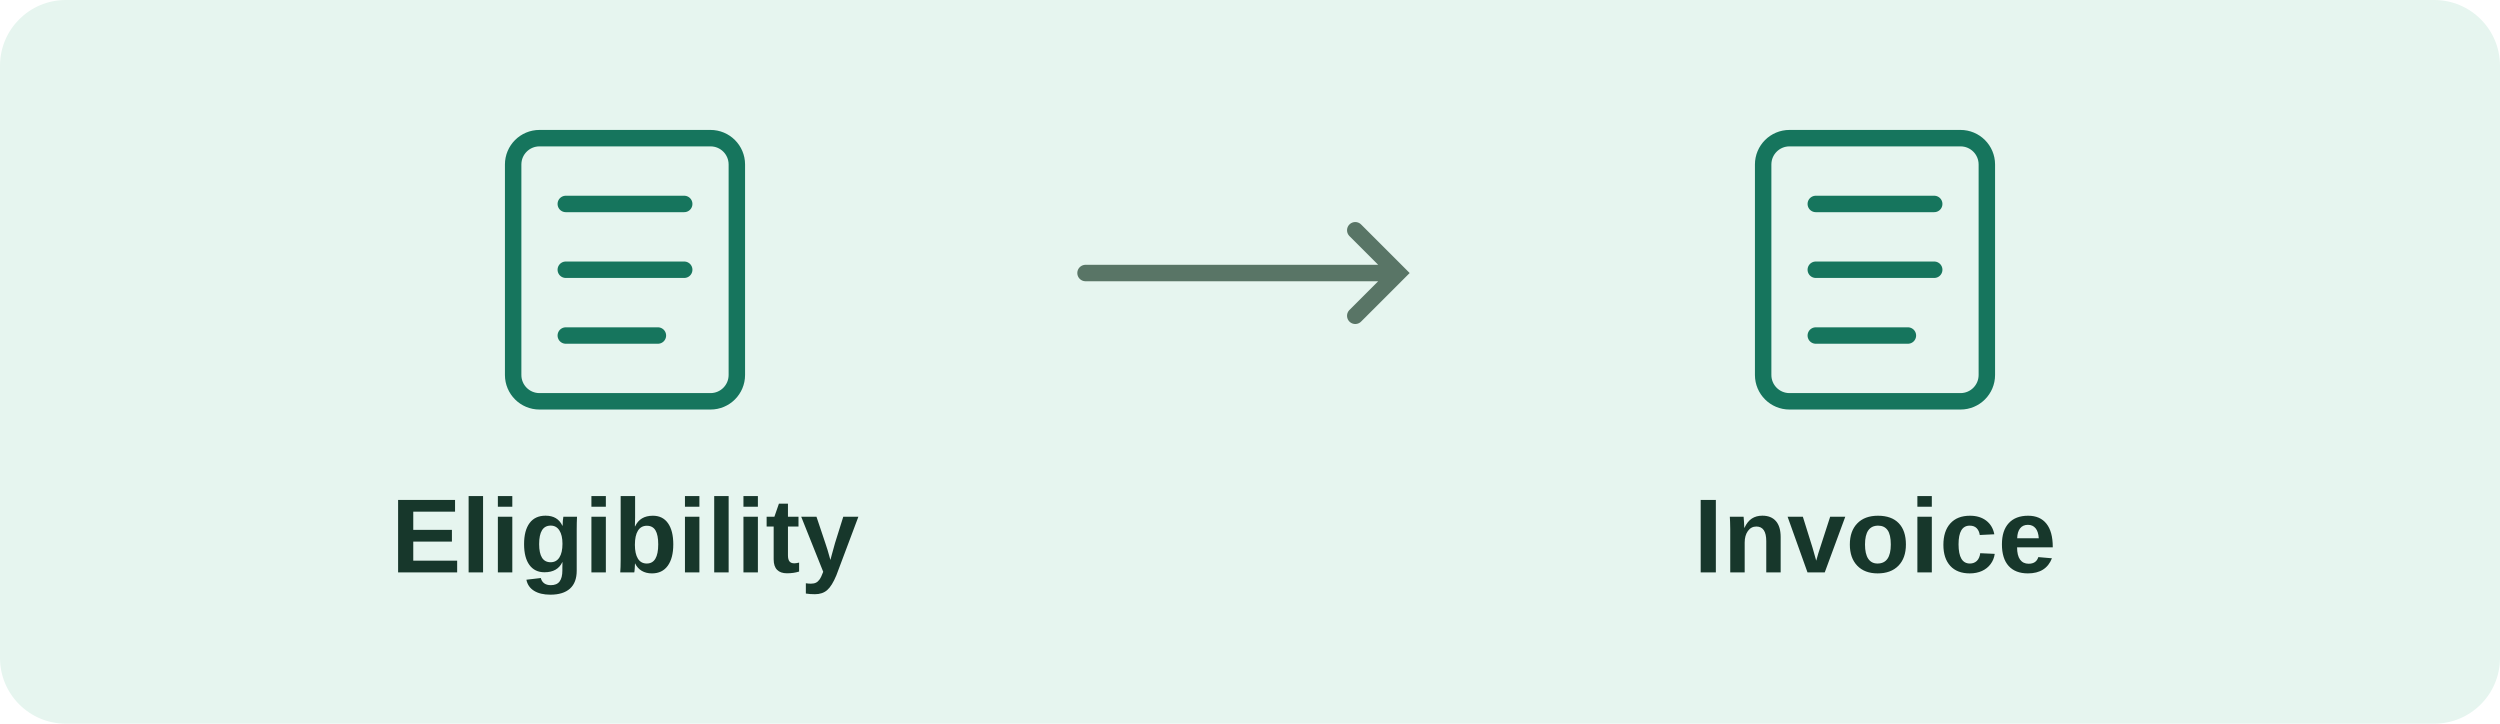
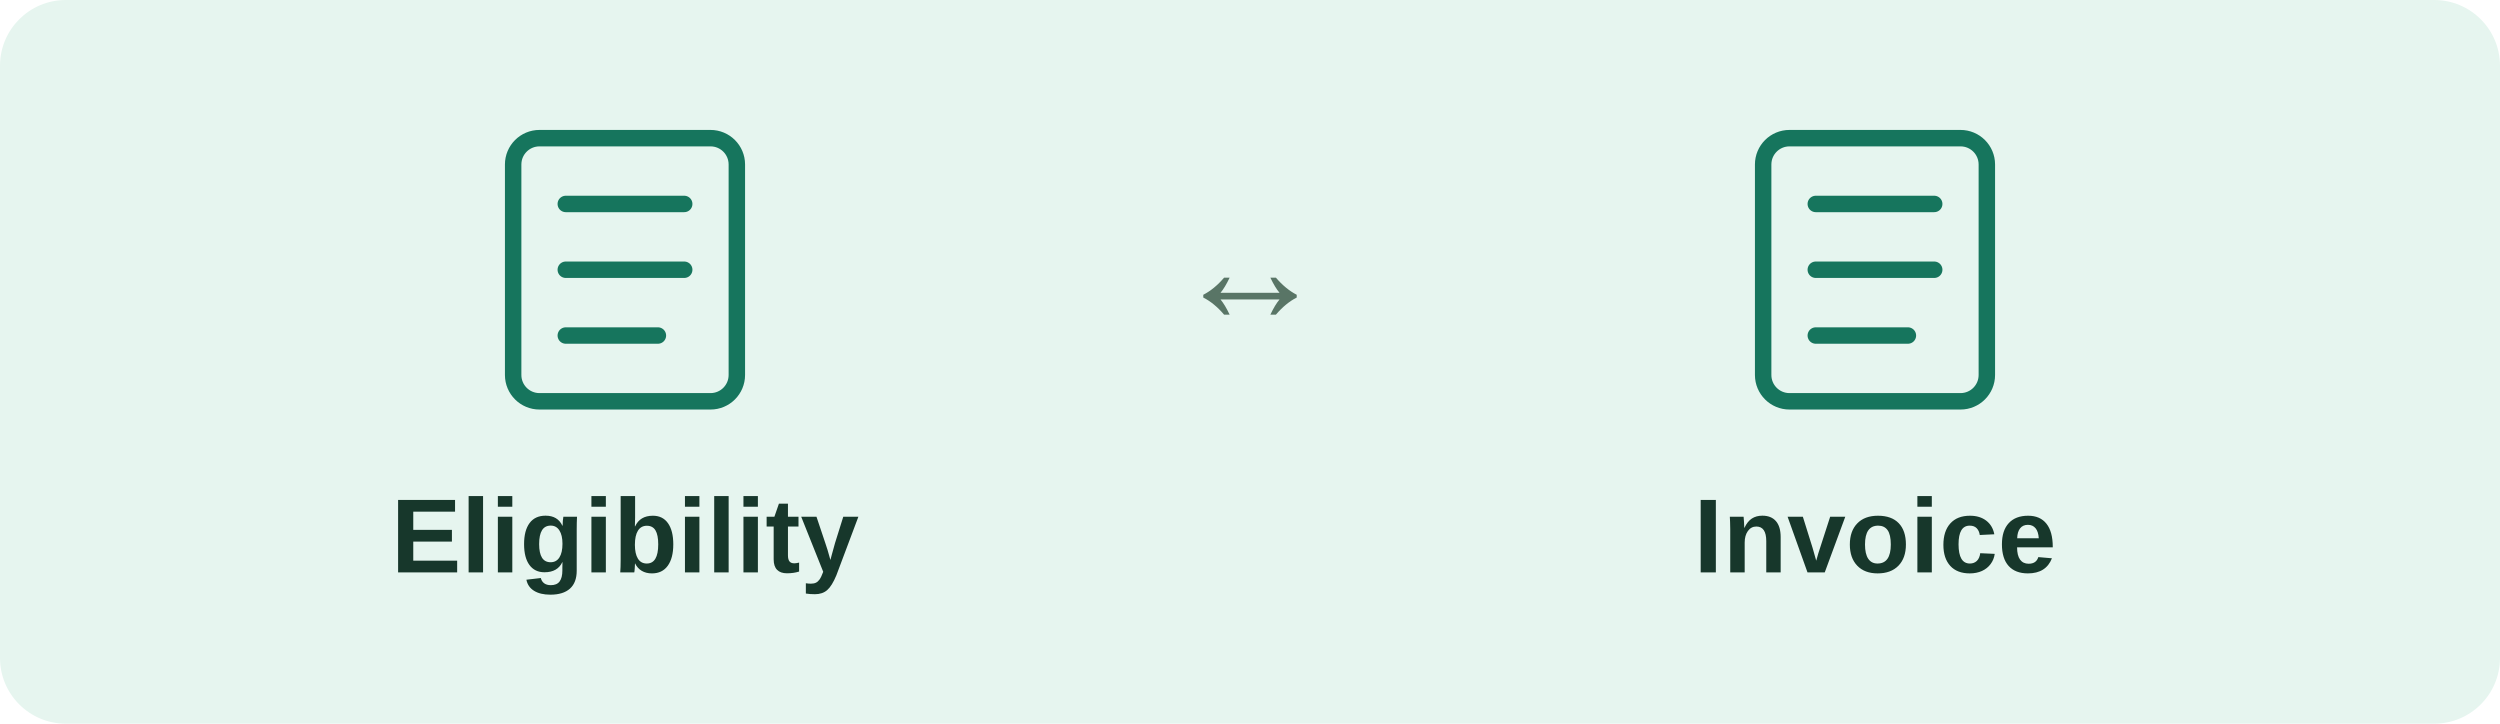
<svg xmlns="http://www.w3.org/2000/svg" viewBox="0 0 760 220" role="img">
  <rect width="760" height="220" rx="20" fill="#e6f5ef" />
  <g transform="translate(190 82)" stroke="#16755d" stroke-width="5" fill="none" stroke-linecap="round" stroke-linejoin="round">
    <rect x="-34" y="-40" width="68" height="80" rx="8" />
    <path d="M-18-20H18M-18 0H18M-18 20H10" />
  </g>
  <text x="190" y="174" text-anchor="middle" font-family="Arial,sans-serif" font-size="32" font-weight="700" fill="#17372b">Eligibility</text>
  <g transform="translate(570 82)" stroke="#16755d" stroke-width="5" fill="none" stroke-linecap="round" stroke-linejoin="round">
    <rect x="-34" y="-40" width="68" height="80" rx="8" />
    <path d="M-18-20H18M-18 0H18M-18 20H10" />
  </g>
  <text x="570" y="174" text-anchor="middle" font-family="Arial,sans-serif" font-size="32" font-weight="700" fill="#17372b">Invoice</text>
-   <path d="M330 83H425M412 70L425 83L412 96" fill="none" stroke="#597566" stroke-width="5" stroke-linecap="round" />
+   <text x="380" y="98" text-anchor="middle" font-family="Arial,sans-serif" font-size="48" fill="#597566">↔</text>
</svg>
